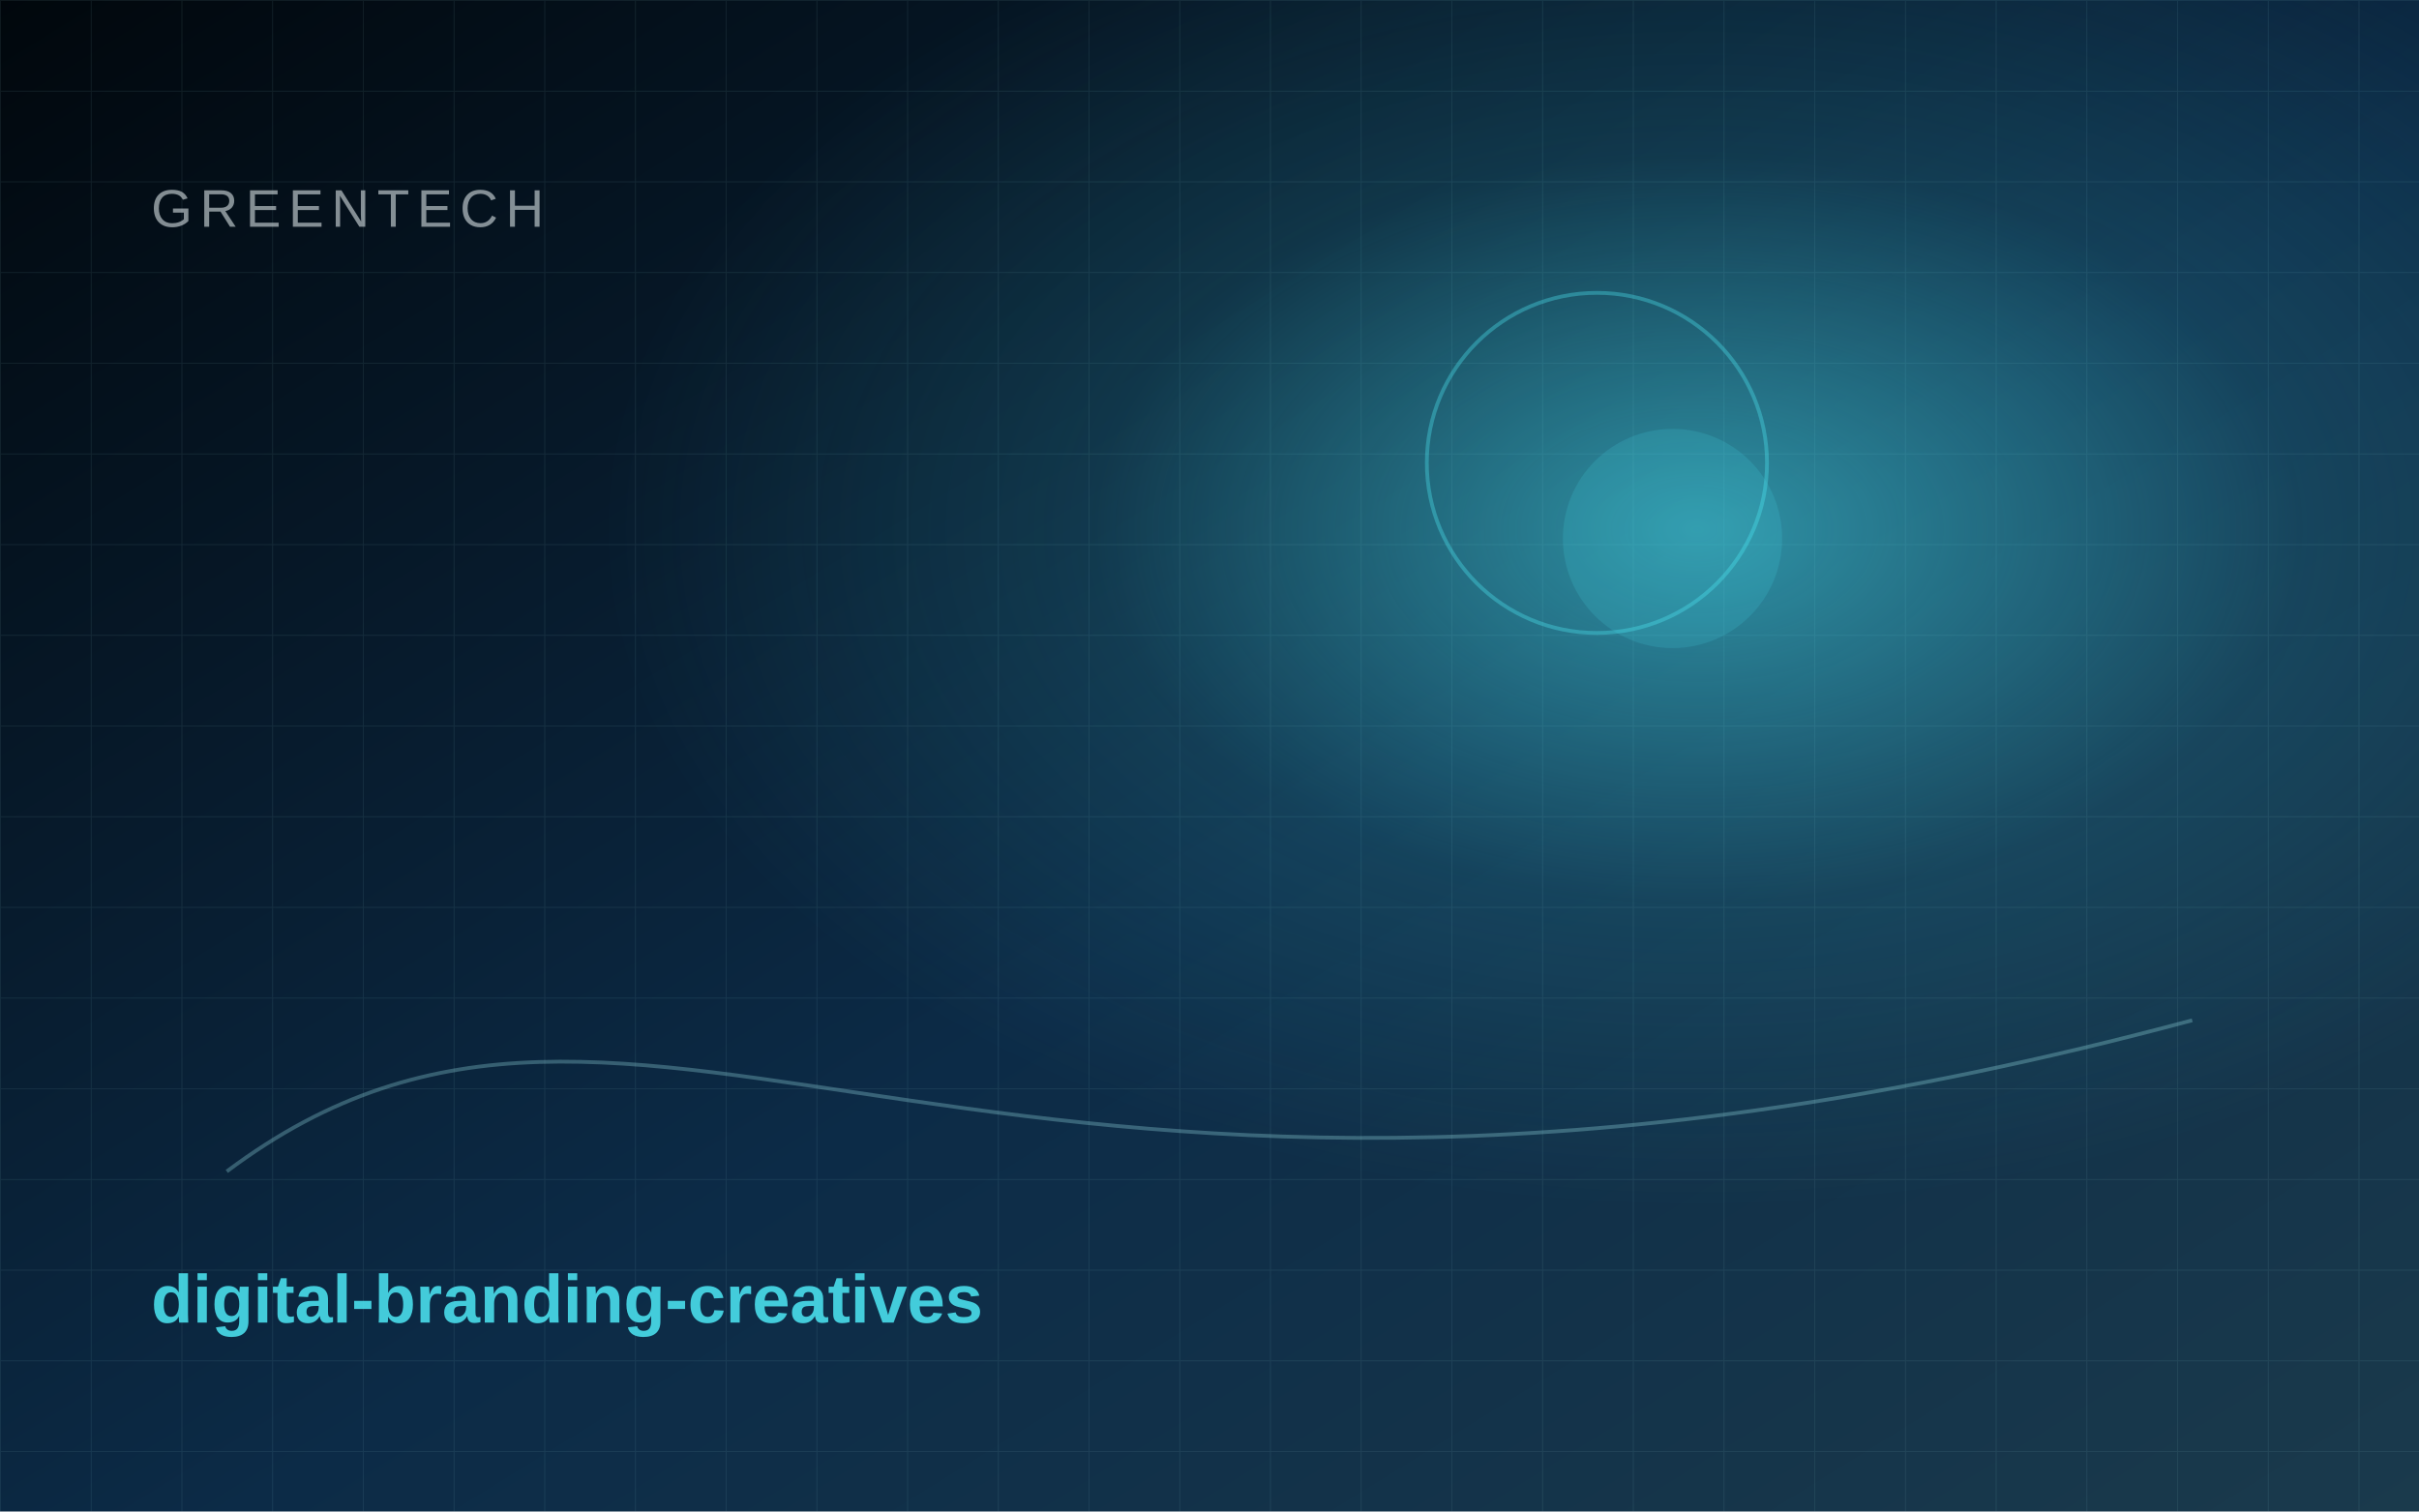
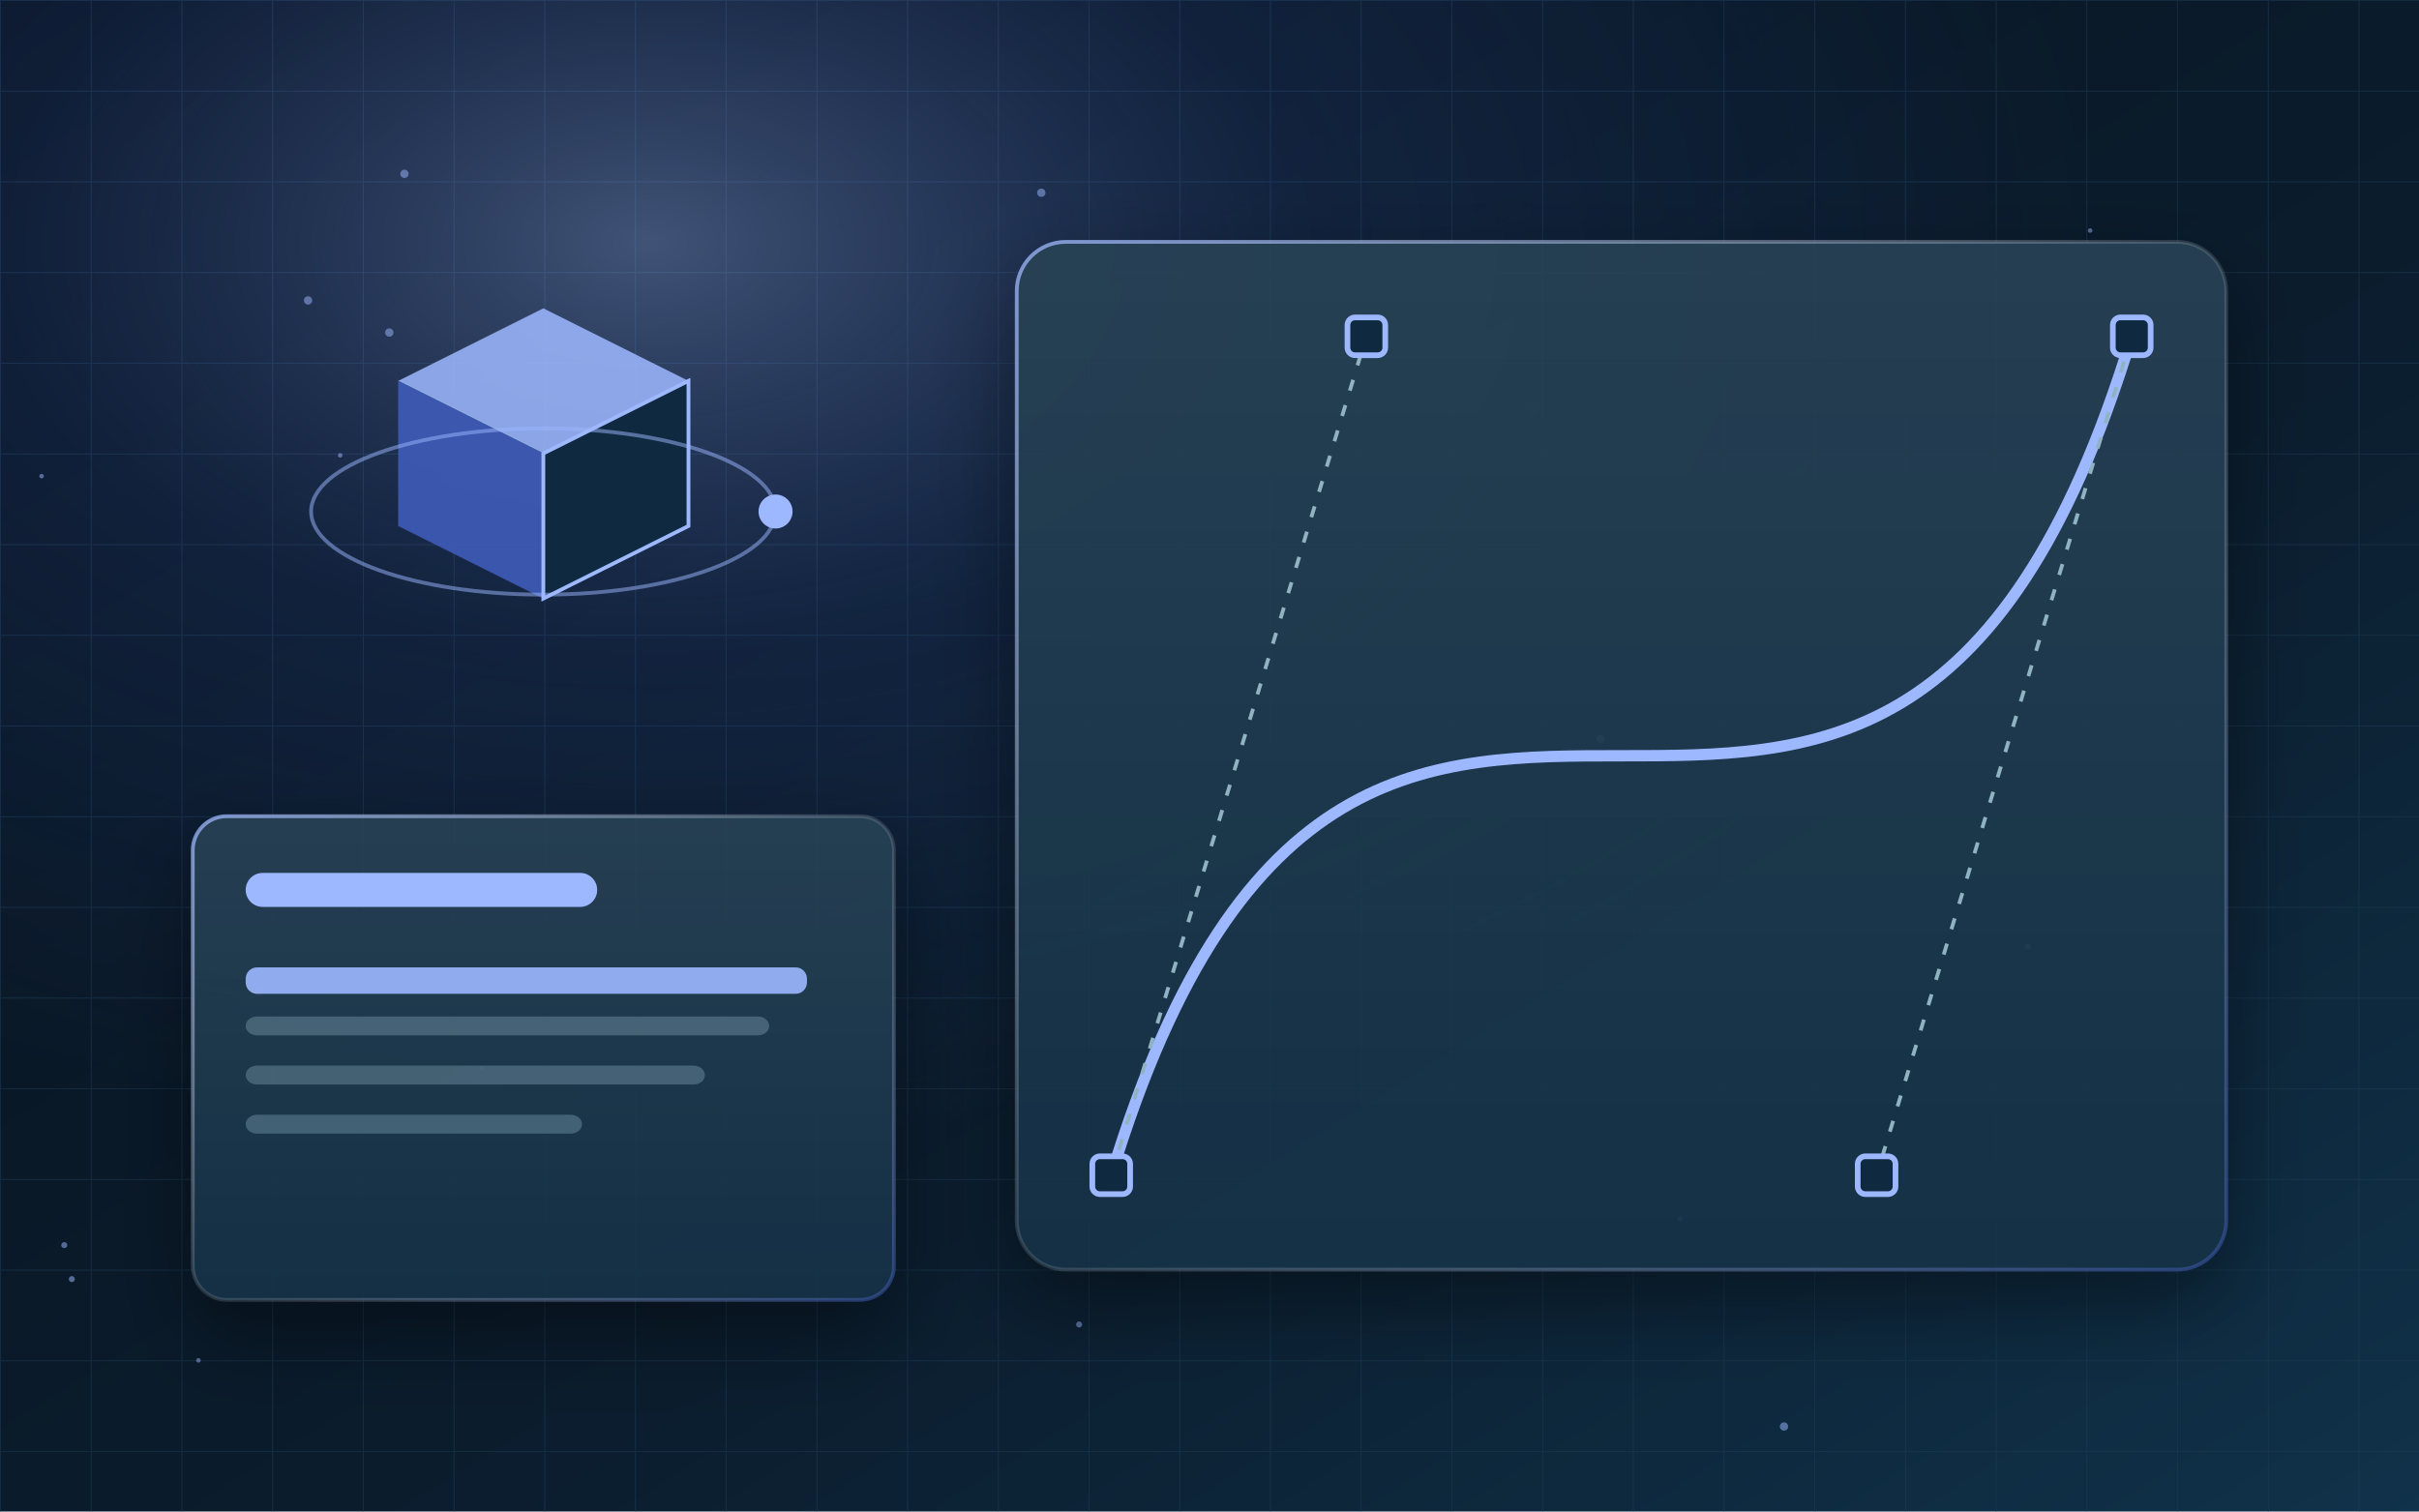
- <svg xmlns="http://www.w3.org/2000/svg" width="1280" height="800" viewBox="0 0 1280 800" role="img">
+ <svg xmlns="http://www.w3.org/2000/svg" viewBox="0 0 1280 800" width="1280" height="800" role="img" aria-label="Digital Branding &amp; Creatives — service cover illustration">
  <defs>
-     <linearGradient id="bg" x1="0" y1="0" x2="1" y2="1">
-       <stop offset="0%" stop-color="#01070C" />
-       <stop offset="55%" stop-color="#0C2B47" />
-       <stop offset="100%" stop-color="#1A3A4C" />
+     <linearGradient id="g36841bg" x1="0" y1="0" x2="1" y2="1">
+       <stop offset="0" stop-color="#06111c" />
+       <stop offset=".6" stop-color="#0b1d2e" />
+       <stop offset="1" stop-color="#10324a" />
    </linearGradient>
-     <radialGradient id="glow" cx="70%" cy="35%" r="45%">
-       <stop offset="0%" stop-color="#4DE8F4" stop-opacity="0.55" />
-       <stop offset="55%" stop-color="#4DE8F4" stop-opacity="0.12" />
-       <stop offset="100%" stop-color="#4DE8F4" stop-opacity="0" />
+     <radialGradient id="g36841glow" cx="0.27" cy="0.16" r=".6">
+       <stop offset="0" stop-color="#9db8ff" stop-opacity=".38" />
+       <stop offset=".45" stop-color="#3e5bb8" stop-opacity=".16" />
+       <stop offset="1" stop-color="#3e5bb8" stop-opacity="0" />
    </radialGradient>
-     <pattern id="grid" width="48" height="48" patternUnits="userSpaceOnUse">
-       <path d="M48 0H0V48" fill="none" stroke="#A8F4F8" stroke-opacity="0.08" stroke-width="1" />
+     <linearGradient id="g36841acc" x1="0" y1="0" x2="1" y2="1">
+       <stop offset="0" stop-color="#9db8ff" />
+       <stop offset="1" stop-color="#3e5bb8" />
+     </linearGradient>
+     <linearGradient id="g36841glass" x1="0" y1="0" x2="0" y2="1">
+       <stop offset="0" stop-color="#ffffff" stop-opacity=".10" />
+       <stop offset="1" stop-color="#ffffff" stop-opacity=".03" />
+     </linearGradient>
+     <linearGradient id="g36841edge" x1="0" y1="0" x2="1" y2="1">
+       <stop offset="0" stop-color="#9db8ff" stop-opacity=".75" />
+       <stop offset=".5" stop-color="#ffffff" stop-opacity=".12" />
+       <stop offset="1" stop-color="#3e5bb8" stop-opacity=".5" />
+     </linearGradient>
+     <pattern id="g36841grid" width="48" height="48" patternUnits="userSpaceOnUse">
+       <path d="M48 0H0V48" fill="none" stroke="#1d3b52" stroke-width="1" opacity=".55" />
    </pattern>
+     <filter id="g36841soft" x="-30%" y="-30%" width="160%" height="160%">
+       <feGaussianBlur stdDeviation="18" />
+     </filter>
+     <filter id="g36841shadow" x="-20%" y="-20%" width="140%" height="160%">
+       <feDropShadow dx="0" dy="18" stdDeviation="22" flood-color="#000" flood-opacity=".45" />
+     </filter>
  </defs>
-   <rect width="1280" height="800" fill="url(#bg)" />
-   <rect width="1280" height="800" fill="url(#grid)" />
-   <rect width="1280" height="800" fill="url(#glow)" />
-   <circle cx="845" cy="245" r="90" fill="none" stroke="#4DE8F4" stroke-opacity="0.35" stroke-width="2" />
-   <circle cx="885" cy="285" r="58" fill="#4DE8F4" fill-opacity="0.14" />
-   <path d="M120 620 C340 455, 520 712, 1160 540" fill="none" stroke="#A8F4F8" stroke-opacity="0.28" stroke-width="2" />
-   <text x="80" y="120" fill="#EDF6F8" fill-opacity="0.55" font-family="Segoe UI, Arial, sans-serif" font-size="28" letter-spacing="4">GREENTECH</text>
-   <text x="80" y="700" fill="#4DE8F4" fill-opacity="0.85" font-family="Segoe UI, Arial, sans-serif" font-size="36" font-weight="600">digital-branding-creatives</text>
+   <style>
+ @media (prefers-reduced-motion: no-preference){
+ .fl{animation:fl 7s ease-in-out infinite}.fl2{animation:fl 9s ease-in-out -3s infinite}
+ .pu{animation:pu 4s ease-in-out infinite}.da{stroke-dasharray:10 14;animation:da 6s linear infinite}
+ .sp{transform-box:fill-box;transform-origin:center;animation:sp 24s linear infinite}
+ @keyframes fl{0%,100%{transform:translateY(0)}50%{transform:translateY(-14px)}}
+ @keyframes pu{0%,100%{opacity:.35}50%{opacity:1}}
+ @keyframes da{to{stroke-dashoffset:-240}}
+ @keyframes sp{to{transform:rotate(360deg)}}}
+ </style>
+   <rect width="1280" height="800" fill="url(#g36841bg)" />
+   <rect width="1280" height="800" fill="url(#g36841grid)" />
+   <rect width="1280" height="800" fill="url(#g36841glow)" />
+   <circle cx="206" cy="176" r="2.2" fill="#9db8ff" opacity=".5" />
+   <circle cx="180" cy="241" r="1.2" fill="#9db8ff" opacity=".5" />
+   <circle cx="944" cy="755" r="2.2" fill="#9db8ff" opacity=".5" />
+   <circle cx="1106" cy="122" r="1.2" fill="#9db8ff" opacity=".5" />
+   <circle cx="255" cy="565" r="1.2" fill="#9db8ff" opacity=".5" class="pu" />
+   <circle cx="34" cy="659" r="1.6" fill="#9db8ff" opacity=".5" />
+   <circle cx="38" cy="677" r="1.6" fill="#9db8ff" opacity=".5" class="pu" />
+   <circle cx="847" cy="391" r="2.2" fill="#9db8ff" opacity=".5" />
+   <circle cx="105" cy="720" r="1.2" fill="#9db8ff" opacity=".5" />
+   <circle cx="551" cy="102" r="2.2" fill="#9db8ff" opacity=".5" class="pu" />
+   <circle cx="889" cy="645" r="1.6" fill="#9db8ff" opacity=".5" class="pu" />
+   <circle cx="22" cy="252" r="1.2" fill="#9db8ff" opacity=".5" class="pu" />
+   <circle cx="214" cy="92" r="2.2" fill="#9db8ff" opacity=".5" />
+   <circle cx="137" cy="525" r="2.2" fill="#9db8ff" opacity=".5" />
+   <circle cx="571" cy="701" r="1.6" fill="#9db8ff" opacity=".5" />
+   <circle cx="1073" cy="501" r="1.6" fill="#9db8ff" opacity=".5" class="pu" />
+   <circle cx="163" cy="159" r="2.2" fill="#9db8ff" opacity=".5" />
+   <g>
+     <rect x="538" y="128" width="640" height="544" rx="26" fill="#0f2a40" opacity=".92" filter="url(#g36841shadow)" />
+     <rect x="538" y="128" width="640" height="544" rx="26" fill="url(#g36841glass)" stroke="url(#g36841edge)" stroke-width="2" />
+   </g>
+   <g class="fl">
+     <path d="M588 622 C723 178 993 622 1128 178" fill="none" stroke="#9db8ff" stroke-width="6" stroke-linecap="round" />
+     <line x1="588" y1="622" x2="723" y2="178" stroke="#8fb3c2" stroke-width="2" stroke-dasharray="6 8" />
+     <line x1="1128" y1="178" x2="993" y2="622" stroke="#8fb3c2" stroke-width="2" stroke-dasharray="6 8" />
+     <rect x="578" y="612" width="20" height="20" rx="4" fill="#0f2a40" stroke="#9db8ff" stroke-width="3" />
+     <rect x="713" y="168" width="20" height="20" rx="4" fill="#0f2a40" stroke="#9db8ff" stroke-width="3" />
+     <rect x="983" y="612" width="20" height="20" rx="4" fill="#0f2a40" stroke="#9db8ff" stroke-width="3" />
+     <rect x="1118" y="168" width="20" height="20" rx="4" fill="#0f2a40" stroke="#9db8ff" stroke-width="3" />
+   </g>
+   <g class="fl">
+     <path d="M287.5 163.2 L364.3 201.6 L287.5 240.0 L210.7 201.6Z" fill="#9db8ff" opacity=".85" />
+     <path d="M210.7 201.6 L287.5 240.0 L287.5 316.8 L210.7 278.4Z" fill="#3e5bb8" opacity=".9" />
+     <path d="M364.3 201.6 L287.5 240.0 L287.5 316.8 L364.3 278.4Z" fill="#0f2a40" stroke="#9db8ff" stroke-width="2" />
+   </g>
+   <g>
+     <ellipse cx="287.5" cy="270.72" rx="122.88" ry="44" fill="none" stroke="#9db8ff" stroke-width="2" opacity=".5" class="da" />
+     <g class="sp">
+       <circle cx="410.38" cy="270.72" r="9" fill="#9db8ff" />
+     </g>
+   </g>
+   <g class="fl">
+     <rect x="102" y="432" width="371" height="256" rx="18" fill="#0f2a40" opacity=".92" filter="url(#g36841shadow)" />
+     <rect x="102" y="432" width="371" height="256" rx="18" fill="url(#g36841glass)" stroke="url(#g36841edge)" stroke-width="2" />
+   </g>
+   <g class="fl">
+     <rect x="130" y="462" width="186" height="18" rx="9" fill="#9db8ff" />
+     <rect x="130" y="512" width="297" height="14" rx="6" fill="#9db8ff" opacity=".9" />
+     <rect x="130" y="538" width="277" height="10" rx="6" fill="#8fb3c2" opacity=".35" />
+     <rect x="130" y="564" width="243" height="10" rx="6" fill="#8fb3c2" opacity=".35" />
+     <rect x="130" y="590" width="178" height="10" rx="6" fill="#8fb3c2" opacity=".35" />
+   </g>
</svg>
